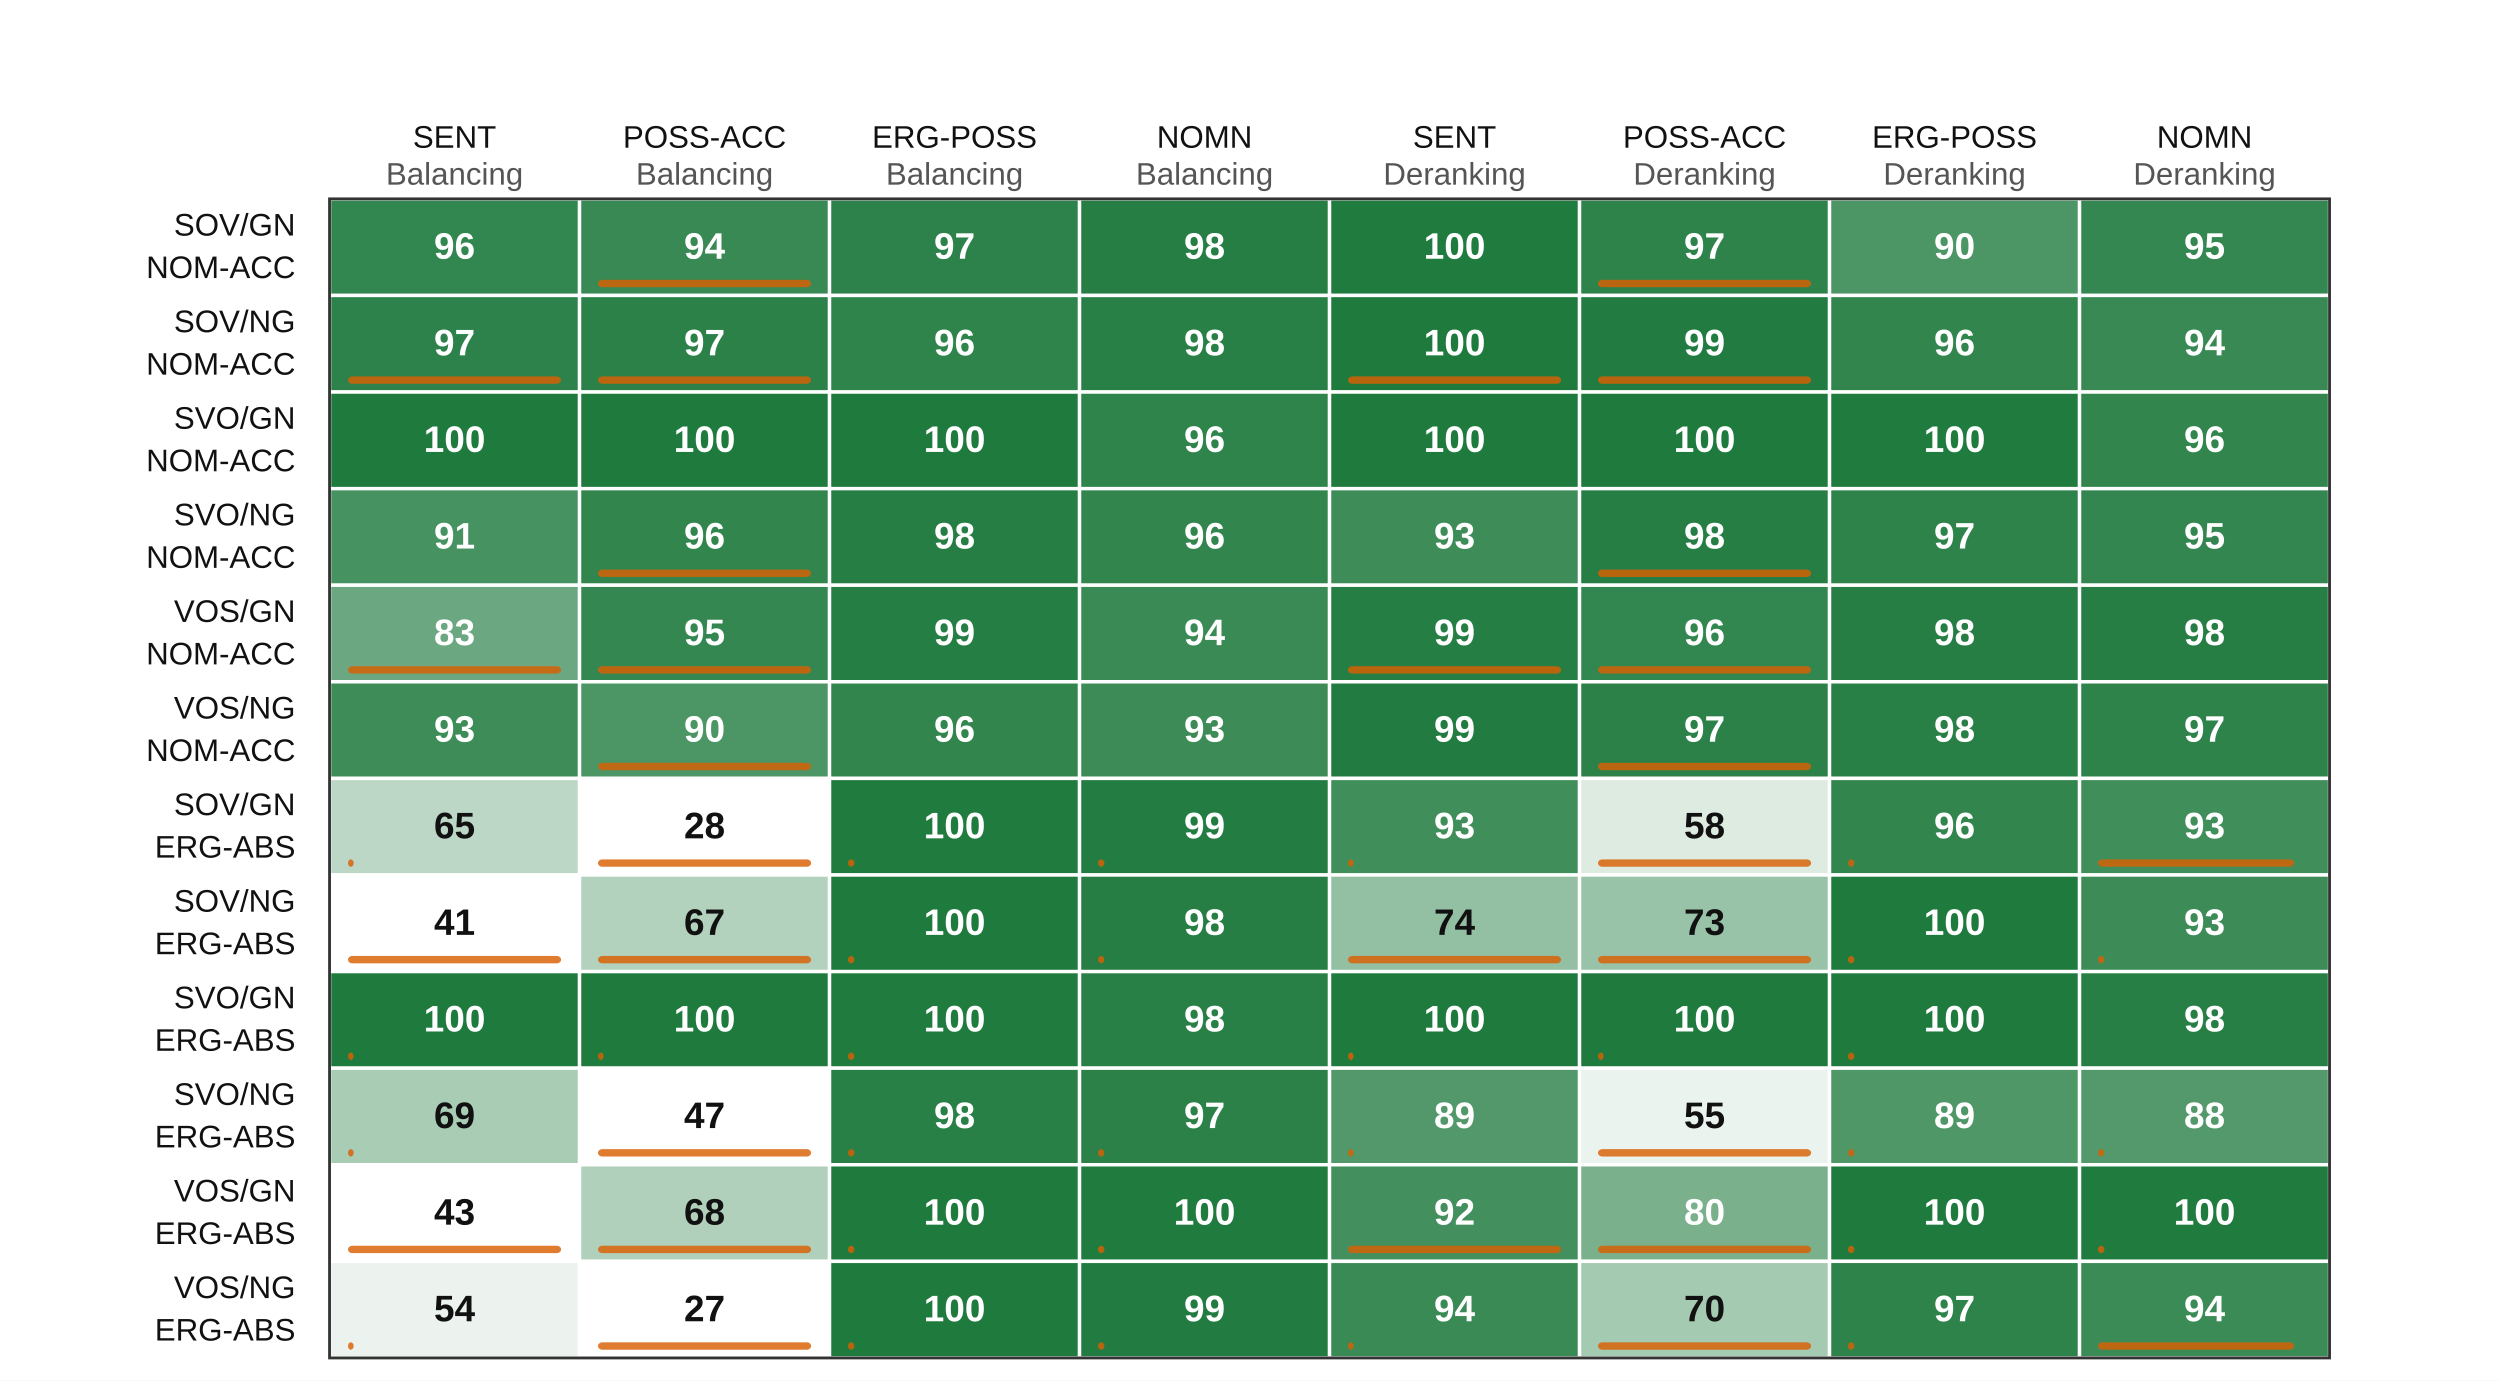
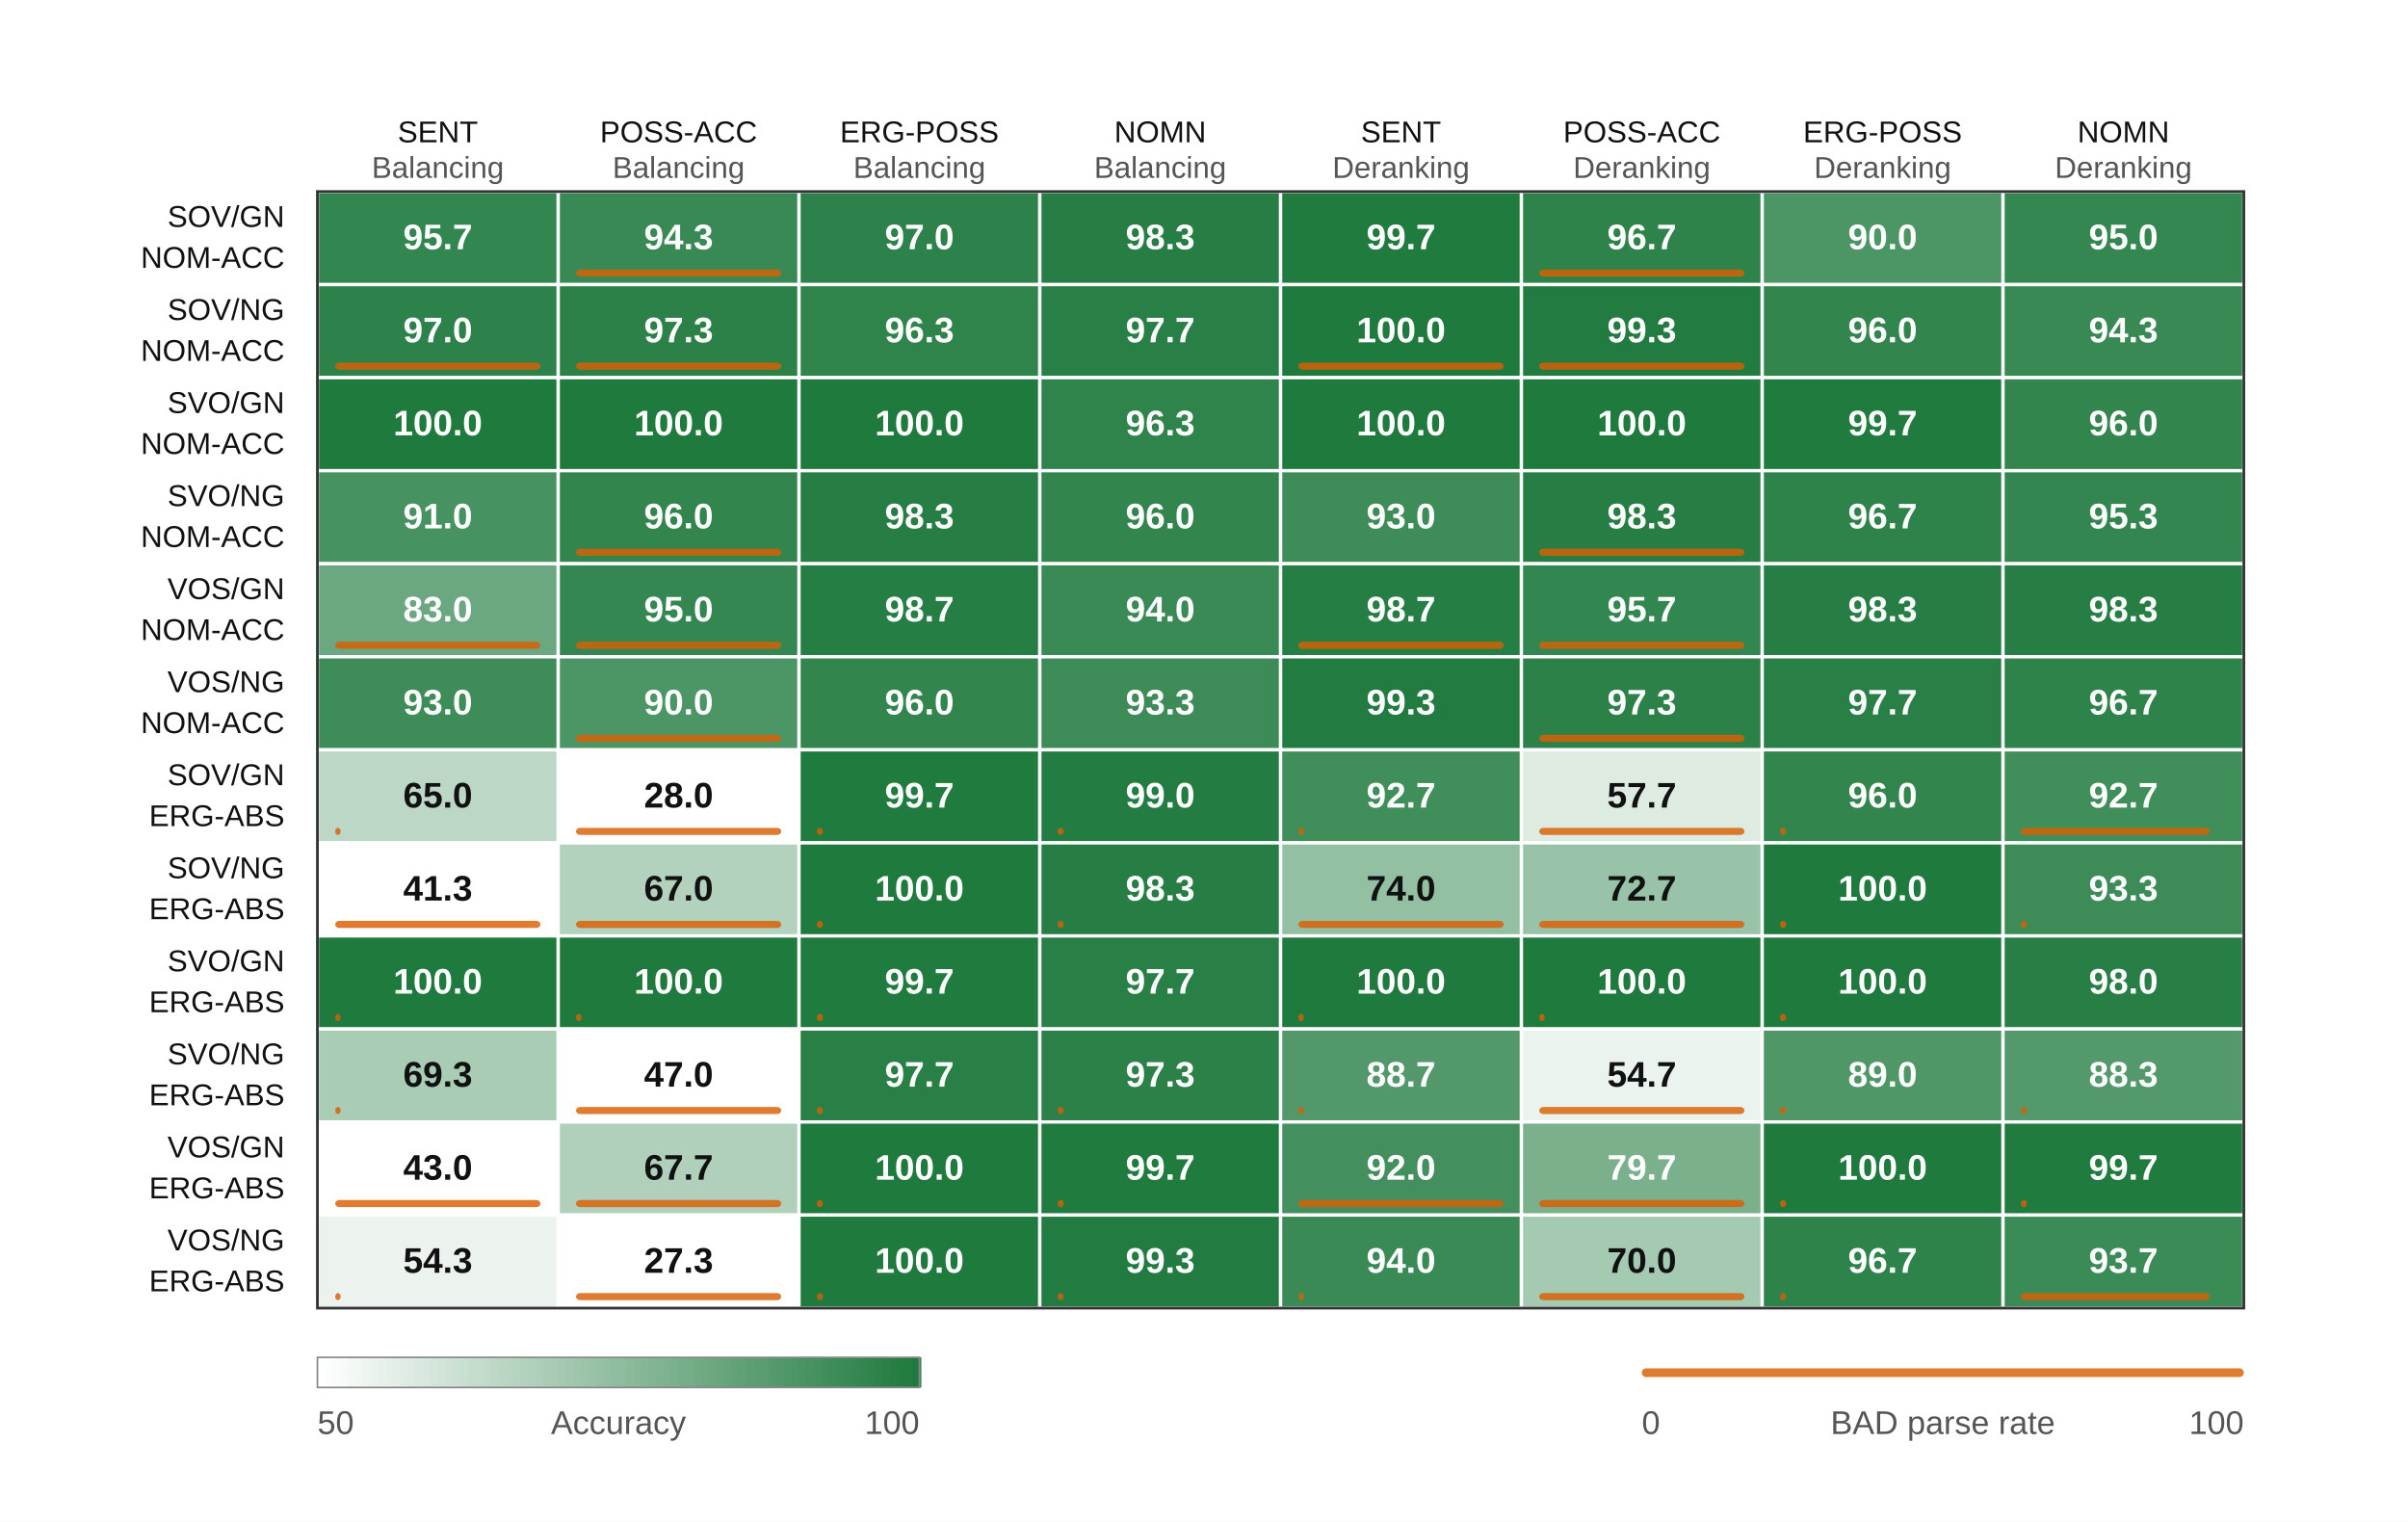
- <svg xmlns="http://www.w3.org/2000/svg" width="880" height="486" viewBox="0 0 880 486">
+ <svg xmlns="http://www.w3.org/2000/svg" width="880" height="556" viewBox="0 0 880 556">
  <defs>
    <style>text{font-family:Arial,Helvetica,sans-serif}.lab{font-size:11px;fill:#111}.num{font-size:13px;font-weight:700}.small{font-size:12px;fill:#555}.comp{font-size:11px;fill:#555}</style>
  </defs>
-   <rect x="0" y="0" width="880" height="486" fill="#fff" />
+   <rect x="0" y="0" width="880" height="556" fill="#fff" />
  <text class="lab" x="160" y="52" text-anchor="middle">SENT</text>
  <text class="comp" x="160" y="65" text-anchor="middle">Balancing</text>
  <text class="lab" x="248" y="52" text-anchor="middle">POSS-ACC</text>
  <text class="comp" x="248" y="65" text-anchor="middle">Balancing</text>
  <text class="lab" x="336" y="52" text-anchor="middle">ERG-POSS</text>
  <text class="comp" x="336" y="65" text-anchor="middle">Balancing</text>
  <text class="lab" x="424" y="52" text-anchor="middle">NOMN</text>
  <text class="comp" x="424" y="65" text-anchor="middle">Balancing</text>
  <text class="lab" x="512" y="52" text-anchor="middle">SENT</text>
  <text class="comp" x="512" y="65" text-anchor="middle">Deranking</text>
  <text class="lab" x="600" y="52" text-anchor="middle">POSS-ACC</text>
  <text class="comp" x="600" y="65" text-anchor="middle">Deranking</text>
  <text class="lab" x="688" y="52" text-anchor="middle">ERG-POSS</text>
  <text class="comp" x="688" y="65" text-anchor="middle">Deranking</text>
  <text class="lab" x="776" y="52" text-anchor="middle">NOMN</text>
  <text class="comp" x="776" y="65" text-anchor="middle">Deranking</text>
  <text class="lab" x="104" y="82.92" text-anchor="end">SOV/GN</text>
  <text class="lab" x="104" y="97.88" text-anchor="end">NOM-ACC</text>
  <rect x="116" y="70" width="88" height="34" fill="#32864f" stroke="#fff" stroke-width="1.2" />
-   <text class="num" x="160" y="91.08" text-anchor="middle" fill="#fff">96</text>
+   <text class="num" x="160" y="91.08" text-anchor="middle" fill="#fff">95.7</text>
  <rect x="204" y="70" width="88" height="34" fill="#388954" stroke="#fff" stroke-width="1.2" />
-   <text class="num" x="248" y="91.08" text-anchor="middle" fill="#fff">94</text>
+   <text class="num" x="248" y="91.08" text-anchor="middle" fill="#fff">94.3</text>
  <rect x="210.5" y="98.5" width="75" height="2.6" rx="1.5" fill="#d95f02" opacity="0.82" />
  <rect x="292" y="70" width="88" height="34" fill="#2c824a" stroke="#fff" stroke-width="1.2" />
-   <text class="num" x="336" y="91.08" text-anchor="middle" fill="#fff">97</text>
+   <text class="num" x="336" y="91.08" text-anchor="middle" fill="#fff">97.0</text>
  <rect x="380" y="70" width="88" height="34" fill="#267e44" stroke="#fff" stroke-width="1.2" />
-   <text class="num" x="424" y="91.08" text-anchor="middle" fill="#fff">98</text>
+   <text class="num" x="424" y="91.08" text-anchor="middle" fill="#fff">98.3</text>
  <rect x="468" y="70" width="88" height="34" fill="#207b3f" stroke="#fff" stroke-width="1.2" />
-   <text class="num" x="512" y="91.08" text-anchor="middle" fill="#fff">100</text>
+   <text class="num" x="512" y="91.08" text-anchor="middle" fill="#fff">99.7</text>
  <rect x="556" y="70" width="88" height="34" fill="#2e834b" stroke="#fff" stroke-width="1.2" />
-   <text class="num" x="600" y="91.08" text-anchor="middle" fill="#fff">97</text>
+   <text class="num" x="600" y="91.08" text-anchor="middle" fill="#fff">96.7</text>
  <rect x="562.5" y="98.5" width="75" height="2.6" rx="1.5" fill="#d95f02" opacity="0.82" />
  <rect x="644" y="70" width="88" height="34" fill="#4c9565" stroke="#fff" stroke-width="1.2" />
-   <text class="num" x="688" y="91.08" text-anchor="middle" fill="#fff">90</text>
+   <text class="num" x="688" y="91.08" text-anchor="middle" fill="#fff">90.0</text>
  <rect x="732" y="70" width="88" height="34" fill="#358751" stroke="#fff" stroke-width="1.2" />
-   <text class="num" x="776" y="91.08" text-anchor="middle" fill="#fff">95</text>
+   <text class="num" x="776" y="91.08" text-anchor="middle" fill="#fff">95.0</text>
  <text class="lab" x="104" y="116.92" text-anchor="end">SOV/NG</text>
  <text class="lab" x="104" y="131.88" text-anchor="end">NOM-ACC</text>
  <rect x="116" y="104" width="88" height="34" fill="#2c824a" stroke="#fff" stroke-width="1.2" />
-   <text class="num" x="160" y="125.08" text-anchor="middle" fill="#fff">97</text>
+   <text class="num" x="160" y="125.08" text-anchor="middle" fill="#fff">97.0</text>
  <rect x="122.5" y="132.5" width="75" height="2.6" rx="1.5" fill="#d95f02" opacity="0.82" />
  <rect x="204" y="104" width="88" height="34" fill="#2b8148" stroke="#fff" stroke-width="1.2" />
-   <text class="num" x="248" y="125.08" text-anchor="middle" fill="#fff">97</text>
+   <text class="num" x="248" y="125.08" text-anchor="middle" fill="#fff">97.3</text>
  <rect x="210.5" y="132.5" width="75" height="2.6" rx="1.5" fill="#d95f02" opacity="0.82" />
  <rect x="292" y="104" width="88" height="34" fill="#2f844c" stroke="#fff" stroke-width="1.2" />
-   <text class="num" x="336" y="125.08" text-anchor="middle" fill="#fff">96</text>
+   <text class="num" x="336" y="125.08" text-anchor="middle" fill="#fff">96.3</text>
  <rect x="380" y="104" width="88" height="34" fill="#298047" stroke="#fff" stroke-width="1.2" />
-   <text class="num" x="424" y="125.08" text-anchor="middle" fill="#fff">98</text>
+   <text class="num" x="424" y="125.08" text-anchor="middle" fill="#fff">97.7</text>
  <rect x="468" y="104" width="88" height="34" fill="#1f7a3e" stroke="#fff" stroke-width="1.2" />
-   <text class="num" x="512" y="125.08" text-anchor="middle" fill="#fff">100</text>
+   <text class="num" x="512" y="125.08" text-anchor="middle" fill="#fff">100.0</text>
  <rect x="474.5" y="132.5" width="75" height="2.6" rx="1.5" fill="#d95f02" opacity="0.82" />
  <rect x="556" y="104" width="88" height="34" fill="#227c41" stroke="#fff" stroke-width="1.2" />
-   <text class="num" x="600" y="125.08" text-anchor="middle" fill="#fff">99</text>
+   <text class="num" x="600" y="125.08" text-anchor="middle" fill="#fff">99.3</text>
  <rect x="562.5" y="132.5" width="75" height="2.6" rx="1.5" fill="#d95f02" opacity="0.82" />
  <rect x="644" y="104" width="88" height="34" fill="#31854d" stroke="#fff" stroke-width="1.2" />
-   <text class="num" x="688" y="125.08" text-anchor="middle" fill="#fff">96</text>
+   <text class="num" x="688" y="125.08" text-anchor="middle" fill="#fff">96.0</text>
  <rect x="732" y="104" width="88" height="34" fill="#388954" stroke="#fff" stroke-width="1.2" />
-   <text class="num" x="776" y="125.08" text-anchor="middle" fill="#fff">94</text>
+   <text class="num" x="776" y="125.08" text-anchor="middle" fill="#fff">94.3</text>
  <text class="lab" x="104" y="150.92" text-anchor="end">SVO/GN</text>
  <text class="lab" x="104" y="165.88" text-anchor="end">NOM-ACC</text>
  <rect x="116" y="138" width="88" height="34" fill="#1f7a3e" stroke="#fff" stroke-width="1.2" />
-   <text class="num" x="160" y="159.08" text-anchor="middle" fill="#fff">100</text>
+   <text class="num" x="160" y="159.08" text-anchor="middle" fill="#fff">100.0</text>
  <rect x="204" y="138" width="88" height="34" fill="#1f7a3e" stroke="#fff" stroke-width="1.2" />
-   <text class="num" x="248" y="159.08" text-anchor="middle" fill="#fff">100</text>
+   <text class="num" x="248" y="159.08" text-anchor="middle" fill="#fff">100.0</text>
  <rect x="292" y="138" width="88" height="34" fill="#1f7a3e" stroke="#fff" stroke-width="1.2" />
-   <text class="num" x="336" y="159.08" text-anchor="middle" fill="#fff">100</text>
+   <text class="num" x="336" y="159.08" text-anchor="middle" fill="#fff">100.0</text>
  <rect x="380" y="138" width="88" height="34" fill="#2f844c" stroke="#fff" stroke-width="1.2" />
-   <text class="num" x="424" y="159.08" text-anchor="middle" fill="#fff">96</text>
+   <text class="num" x="424" y="159.08" text-anchor="middle" fill="#fff">96.3</text>
  <rect x="468" y="138" width="88" height="34" fill="#1f7a3e" stroke="#fff" stroke-width="1.2" />
-   <text class="num" x="512" y="159.08" text-anchor="middle" fill="#fff">100</text>
+   <text class="num" x="512" y="159.08" text-anchor="middle" fill="#fff">100.0</text>
  <rect x="556" y="138" width="88" height="34" fill="#1f7a3e" stroke="#fff" stroke-width="1.2" />
-   <text class="num" x="600" y="159.08" text-anchor="middle" fill="#fff">100</text>
+   <text class="num" x="600" y="159.08" text-anchor="middle" fill="#fff">100.0</text>
  <rect x="644" y="138" width="88" height="34" fill="#207b3f" stroke="#fff" stroke-width="1.2" />
-   <text class="num" x="688" y="159.08" text-anchor="middle" fill="#fff">100</text>
+   <text class="num" x="688" y="159.08" text-anchor="middle" fill="#fff">99.7</text>
  <rect x="732" y="138" width="88" height="34" fill="#31854d" stroke="#fff" stroke-width="1.2" />
-   <text class="num" x="776" y="159.08" text-anchor="middle" fill="#fff">96</text>
+   <text class="num" x="776" y="159.08" text-anchor="middle" fill="#fff">96.0</text>
  <text class="lab" x="104" y="184.92" text-anchor="end">SVO/NG</text>
  <text class="lab" x="104" y="199.88" text-anchor="end">NOM-ACC</text>
  <rect x="116" y="172" width="88" height="34" fill="#479261" stroke="#fff" stroke-width="1.2" />
-   <text class="num" x="160" y="193.08" text-anchor="middle" fill="#fff">91</text>
+   <text class="num" x="160" y="193.08" text-anchor="middle" fill="#fff">91.0</text>
  <rect x="204" y="172" width="88" height="34" fill="#31854d" stroke="#fff" stroke-width="1.2" />
-   <text class="num" x="248" y="193.08" text-anchor="middle" fill="#fff">96</text>
+   <text class="num" x="248" y="193.08" text-anchor="middle" fill="#fff">96.0</text>
  <rect x="210.5" y="200.5" width="75" height="2.6" rx="1.5" fill="#d95f02" opacity="0.82" />
  <rect x="292" y="172" width="88" height="34" fill="#267e44" stroke="#fff" stroke-width="1.2" />
-   <text class="num" x="336" y="193.08" text-anchor="middle" fill="#fff">98</text>
+   <text class="num" x="336" y="193.08" text-anchor="middle" fill="#fff">98.3</text>
  <rect x="380" y="172" width="88" height="34" fill="#31854d" stroke="#fff" stroke-width="1.2" />
-   <text class="num" x="424" y="193.08" text-anchor="middle" fill="#fff">96</text>
+   <text class="num" x="424" y="193.08" text-anchor="middle" fill="#fff">96.0</text>
  <rect x="468" y="172" width="88" height="34" fill="#3e8d59" stroke="#fff" stroke-width="1.2" />
-   <text class="num" x="512" y="193.08" text-anchor="middle" fill="#fff">93</text>
+   <text class="num" x="512" y="193.08" text-anchor="middle" fill="#fff">93.0</text>
  <rect x="556" y="172" width="88" height="34" fill="#267e44" stroke="#fff" stroke-width="1.2" />
-   <text class="num" x="600" y="193.08" text-anchor="middle" fill="#fff">98</text>
+   <text class="num" x="600" y="193.08" text-anchor="middle" fill="#fff">98.3</text>
  <rect x="562.5" y="200.5" width="75" height="2.6" rx="1.5" fill="#d95f02" opacity="0.82" />
  <rect x="644" y="172" width="88" height="34" fill="#2e834b" stroke="#fff" stroke-width="1.2" />
-   <text class="num" x="688" y="193.08" text-anchor="middle" fill="#fff">97</text>
+   <text class="num" x="688" y="193.08" text-anchor="middle" fill="#fff">96.7</text>
  <rect x="732" y="172" width="88" height="34" fill="#348650" stroke="#fff" stroke-width="1.2" />
-   <text class="num" x="776" y="193.08" text-anchor="middle" fill="#fff">95</text>
+   <text class="num" x="776" y="193.08" text-anchor="middle" fill="#fff">95.3</text>
  <text class="lab" x="104" y="218.92" text-anchor="end">VOS/GN</text>
  <text class="lab" x="104" y="233.88" text-anchor="end">NOM-ACC</text>
  <rect x="116" y="206" width="88" height="34" fill="#6ba780" stroke="#fff" stroke-width="1.2" />
-   <text class="num" x="160" y="227.08" text-anchor="middle" fill="#fff">83</text>
+   <text class="num" x="160" y="227.08" text-anchor="middle" fill="#fff">83.0</text>
  <rect x="122.5" y="234.5" width="75" height="2.6" rx="1.5" fill="#d95f02" opacity="0.82" />
  <rect x="204" y="206" width="88" height="34" fill="#358751" stroke="#fff" stroke-width="1.2" />
-   <text class="num" x="248" y="227.08" text-anchor="middle" fill="#fff">95</text>
+   <text class="num" x="248" y="227.08" text-anchor="middle" fill="#fff">95.0</text>
  <rect x="210.5" y="234.5" width="75" height="2.6" rx="1.5" fill="#d95f02" opacity="0.82" />
  <rect x="292" y="206" width="88" height="34" fill="#257e43" stroke="#fff" stroke-width="1.2" />
-   <text class="num" x="336" y="227.08" text-anchor="middle" fill="#fff">99</text>
+   <text class="num" x="336" y="227.08" text-anchor="middle" fill="#fff">98.7</text>
  <rect x="380" y="206" width="88" height="34" fill="#3a8a55" stroke="#fff" stroke-width="1.2" />
-   <text class="num" x="424" y="227.08" text-anchor="middle" fill="#fff">94</text>
+   <text class="num" x="424" y="227.08" text-anchor="middle" fill="#fff">94.0</text>
  <rect x="468" y="206" width="88" height="34" fill="#257e43" stroke="#fff" stroke-width="1.2" />
-   <text class="num" x="512" y="227.08" text-anchor="middle" fill="#fff">99</text>
+   <text class="num" x="512" y="227.08" text-anchor="middle" fill="#fff">98.7</text>
  <rect x="474.5" y="234.5" width="75" height="2.6" rx="1.5" fill="#d95f02" opacity="0.82" />
  <rect x="556" y="206" width="88" height="34" fill="#32864f" stroke="#fff" stroke-width="1.2" />
-   <text class="num" x="600" y="227.08" text-anchor="middle" fill="#fff">96</text>
+   <text class="num" x="600" y="227.08" text-anchor="middle" fill="#fff">95.7</text>
  <rect x="562.5" y="234.5" width="75" height="2.6" rx="1.5" fill="#d95f02" opacity="0.82" />
  <rect x="644" y="206" width="88" height="34" fill="#267e44" stroke="#fff" stroke-width="1.2" />
-   <text class="num" x="688" y="227.08" text-anchor="middle" fill="#fff">98</text>
+   <text class="num" x="688" y="227.08" text-anchor="middle" fill="#fff">98.3</text>
  <rect x="732" y="206" width="88" height="34" fill="#267e44" stroke="#fff" stroke-width="1.2" />
-   <text class="num" x="776" y="227.08" text-anchor="middle" fill="#fff">98</text>
+   <text class="num" x="776" y="227.08" text-anchor="middle" fill="#fff">98.3</text>
  <text class="lab" x="104" y="252.92" text-anchor="end">VOS/NG</text>
  <text class="lab" x="104" y="267.88" text-anchor="end">NOM-ACC</text>
  <rect x="116" y="240" width="88" height="34" fill="#3e8d59" stroke="#fff" stroke-width="1.2" />
-   <text class="num" x="160" y="261.08" text-anchor="middle" fill="#fff">93</text>
+   <text class="num" x="160" y="261.08" text-anchor="middle" fill="#fff">93.0</text>
  <rect x="204" y="240" width="88" height="34" fill="#4c9565" stroke="#fff" stroke-width="1.2" />
-   <text class="num" x="248" y="261.08" text-anchor="middle" fill="#fff">90</text>
+   <text class="num" x="248" y="261.08" text-anchor="middle" fill="#fff">90.0</text>
  <rect x="210.5" y="268.5" width="75" height="2.6" rx="1.5" fill="#d95f02" opacity="0.82" />
  <rect x="292" y="240" width="88" height="34" fill="#31854d" stroke="#fff" stroke-width="1.2" />
-   <text class="num" x="336" y="261.08" text-anchor="middle" fill="#fff">96</text>
+   <text class="num" x="336" y="261.08" text-anchor="middle" fill="#fff">96.0</text>
  <rect x="380" y="240" width="88" height="34" fill="#3d8c58" stroke="#fff" stroke-width="1.2" />
-   <text class="num" x="424" y="261.08" text-anchor="middle" fill="#fff">93</text>
+   <text class="num" x="424" y="261.08" text-anchor="middle" fill="#fff">93.3</text>
  <rect x="468" y="240" width="88" height="34" fill="#227c41" stroke="#fff" stroke-width="1.2" />
-   <text class="num" x="512" y="261.08" text-anchor="middle" fill="#fff">99</text>
+   <text class="num" x="512" y="261.08" text-anchor="middle" fill="#fff">99.3</text>
  <rect x="556" y="240" width="88" height="34" fill="#2b8148" stroke="#fff" stroke-width="1.2" />
-   <text class="num" x="600" y="261.08" text-anchor="middle" fill="#fff">97</text>
+   <text class="num" x="600" y="261.08" text-anchor="middle" fill="#fff">97.3</text>
  <rect x="562.5" y="268.5" width="75" height="2.6" rx="1.5" fill="#d95f02" opacity="0.82" />
  <rect x="644" y="240" width="88" height="34" fill="#298047" stroke="#fff" stroke-width="1.2" />
-   <text class="num" x="688" y="261.08" text-anchor="middle" fill="#fff">98</text>
+   <text class="num" x="688" y="261.08" text-anchor="middle" fill="#fff">97.7</text>
  <rect x="732" y="240" width="88" height="34" fill="#2e834b" stroke="#fff" stroke-width="1.2" />
-   <text class="num" x="776" y="261.08" text-anchor="middle" fill="#fff">97</text>
+   <text class="num" x="776" y="261.08" text-anchor="middle" fill="#fff">96.7</text>
  <text class="lab" x="104" y="286.92" text-anchor="end">SOV/GN</text>
  <text class="lab" x="104" y="301.88" text-anchor="end">ERG-ABS</text>
  <rect x="116" y="274" width="88" height="34" fill="#bcd7c5" stroke="#fff" stroke-width="1.2" />
-   <text class="num" x="160" y="295.08" text-anchor="middle" fill="#111">65</text>
+   <text class="num" x="160" y="295.08" text-anchor="middle" fill="#111">65.0</text>
  <rect x="122.5" y="302.5" width="2" height="2.6" rx="1.5" fill="#d95f02" opacity="0.82" />
  <rect x="204" y="274" width="88" height="34" fill="#ffffff" stroke="#fff" stroke-width="1.2" />
-   <text class="num" x="248" y="295.08" text-anchor="middle" fill="#111">28</text>
+   <text class="num" x="248" y="295.08" text-anchor="middle" fill="#111">28.0</text>
  <rect x="210.5" y="302.5" width="75" height="2.6" rx="1.5" fill="#d95f02" opacity="0.82" />
  <rect x="292" y="274" width="88" height="34" fill="#207b3f" stroke="#fff" stroke-width="1.2" />
-   <text class="num" x="336" y="295.08" text-anchor="middle" fill="#fff">100</text>
+   <text class="num" x="336" y="295.08" text-anchor="middle" fill="#fff">99.7</text>
  <rect x="298.5" y="302.5" width="2.25" height="2.6" rx="1.5" fill="#d95f02" opacity="0.82" />
  <rect x="380" y="274" width="88" height="34" fill="#237d42" stroke="#fff" stroke-width="1.2" />
-   <text class="num" x="424" y="295.08" text-anchor="middle" fill="#fff">99</text>
+   <text class="num" x="424" y="295.08" text-anchor="middle" fill="#fff">99.0</text>
  <rect x="386.5" y="302.5" width="2.25" height="2.6" rx="1.5" fill="#d95f02" opacity="0.82" />
  <rect x="468" y="274" width="88" height="34" fill="#408e5a" stroke="#fff" stroke-width="1.2" />
-   <text class="num" x="512" y="295.08" text-anchor="middle" fill="#fff">93</text>
+   <text class="num" x="512" y="295.08" text-anchor="middle" fill="#fff">92.7</text>
  <rect x="474.5" y="302.5" width="2" height="2.6" rx="1.5" fill="#d95f02" opacity="0.82" />
  <rect x="556" y="274" width="88" height="34" fill="#ddebe1" stroke="#fff" stroke-width="1.2" />
-   <text class="num" x="600" y="295.08" text-anchor="middle" fill="#111">58</text>
+   <text class="num" x="600" y="295.08" text-anchor="middle" fill="#111">57.7</text>
  <rect x="562.5" y="302.5" width="75" height="2.6" rx="1.5" fill="#d95f02" opacity="0.82" />
  <rect x="644" y="274" width="88" height="34" fill="#31854d" stroke="#fff" stroke-width="1.2" />
-   <text class="num" x="688" y="295.08" text-anchor="middle" fill="#fff">96</text>
+   <text class="num" x="688" y="295.08" text-anchor="middle" fill="#fff">96.0</text>
  <rect x="650.5" y="302.5" width="2.25" height="2.6" rx="1.5" fill="#d95f02" opacity="0.82" />
  <rect x="732" y="274" width="88" height="34" fill="#408e5a" stroke="#fff" stroke-width="1.2" />
-   <text class="num" x="776" y="295.08" text-anchor="middle" fill="#fff">93</text>
+   <text class="num" x="776" y="295.08" text-anchor="middle" fill="#fff">92.7</text>
  <rect x="738.5" y="302.5" width="69" height="2.6" rx="1.5" fill="#d95f02" opacity="0.82" />
  <text class="lab" x="104" y="320.92" text-anchor="end">SOV/NG</text>
  <text class="lab" x="104" y="335.88" text-anchor="end">ERG-ABS</text>
  <rect x="116" y="308" width="88" height="34" fill="#ffffff" stroke="#fff" stroke-width="1.2" />
-   <text class="num" x="160" y="329.08" text-anchor="middle" fill="#111">41</text>
+   <text class="num" x="160" y="329.08" text-anchor="middle" fill="#111">41.3</text>
  <rect x="122.5" y="336.5" width="75" height="2.6" rx="1.5" fill="#d95f02" opacity="0.82" />
  <rect x="204" y="308" width="88" height="34" fill="#b3d2bd" stroke="#fff" stroke-width="1.2" />
-   <text class="num" x="248" y="329.08" text-anchor="middle" fill="#111">67</text>
+   <text class="num" x="248" y="329.08" text-anchor="middle" fill="#111">67.0</text>
  <rect x="210.5" y="336.5" width="75" height="2.6" rx="1.5" fill="#d95f02" opacity="0.82" />
  <rect x="292" y="308" width="88" height="34" fill="#1f7a3e" stroke="#fff" stroke-width="1.2" />
-   <text class="num" x="336" y="329.08" text-anchor="middle" fill="#fff">100</text>
+   <text class="num" x="336" y="329.08" text-anchor="middle" fill="#fff">100.0</text>
  <rect x="298.5" y="336.5" width="2.25" height="2.6" rx="1.5" fill="#d95f02" opacity="0.82" />
  <rect x="380" y="308" width="88" height="34" fill="#267e44" stroke="#fff" stroke-width="1.2" />
-   <text class="num" x="424" y="329.08" text-anchor="middle" fill="#fff">98</text>
+   <text class="num" x="424" y="329.08" text-anchor="middle" fill="#fff">98.3</text>
  <rect x="386.5" y="336.5" width="2.25" height="2.6" rx="1.5" fill="#d95f02" opacity="0.82" />
  <rect x="468" y="308" width="88" height="34" fill="#93bfa2" stroke="#fff" stroke-width="1.2" />
-   <text class="num" x="512" y="329.08" text-anchor="middle" fill="#111">74</text>
+   <text class="num" x="512" y="329.08" text-anchor="middle" fill="#111">74.0</text>
  <rect x="474.5" y="336.5" width="75" height="2.6" rx="1.5" fill="#d95f02" opacity="0.82" />
  <rect x="556" y="308" width="88" height="34" fill="#99c3a8" stroke="#fff" stroke-width="1.2" />
-   <text class="num" x="600" y="329.08" text-anchor="middle" fill="#111">73</text>
+   <text class="num" x="600" y="329.08" text-anchor="middle" fill="#111">72.7</text>
  <rect x="562.5" y="336.5" width="75" height="2.6" rx="1.5" fill="#d95f02" opacity="0.82" />
  <rect x="644" y="308" width="88" height="34" fill="#1f7a3e" stroke="#fff" stroke-width="1.2" />
-   <text class="num" x="688" y="329.08" text-anchor="middle" fill="#fff">100</text>
+   <text class="num" x="688" y="329.08" text-anchor="middle" fill="#fff">100.0</text>
  <rect x="650.5" y="336.5" width="2.25" height="2.6" rx="1.5" fill="#d95f02" opacity="0.82" />
  <rect x="732" y="308" width="88" height="34" fill="#3d8c58" stroke="#fff" stroke-width="1.2" />
-   <text class="num" x="776" y="329.08" text-anchor="middle" fill="#fff">93</text>
+   <text class="num" x="776" y="329.08" text-anchor="middle" fill="#fff">93.3</text>
  <rect x="738.5" y="336.5" width="2.25" height="2.6" rx="1.5" fill="#d95f02" opacity="0.82" />
  <text class="lab" x="104" y="354.92" text-anchor="end">SVO/GN</text>
  <text class="lab" x="104" y="369.88" text-anchor="end">ERG-ABS</text>
  <rect x="116" y="342" width="88" height="34" fill="#1f7a3e" stroke="#fff" stroke-width="1.2" />
-   <text class="num" x="160" y="363.08" text-anchor="middle" fill="#fff">100</text>
+   <text class="num" x="160" y="363.08" text-anchor="middle" fill="#fff">100.0</text>
  <rect x="122.5" y="370.5" width="2" height="2.6" rx="1.5" fill="#d95f02" opacity="0.82" />
  <rect x="204" y="342" width="88" height="34" fill="#1f7a3e" stroke="#fff" stroke-width="1.2" />
-   <text class="num" x="248" y="363.08" text-anchor="middle" fill="#fff">100</text>
+   <text class="num" x="248" y="363.08" text-anchor="middle" fill="#fff">100.0</text>
  <rect x="210.5" y="370.5" width="2" height="2.6" rx="1.5" fill="#d95f02" opacity="0.82" />
  <rect x="292" y="342" width="88" height="34" fill="#207b3f" stroke="#fff" stroke-width="1.2" />
-   <text class="num" x="336" y="363.08" text-anchor="middle" fill="#fff">100</text>
+   <text class="num" x="336" y="363.08" text-anchor="middle" fill="#fff">99.7</text>
  <rect x="298.5" y="370.5" width="2.25" height="2.6" rx="1.5" fill="#d95f02" opacity="0.82" />
  <rect x="380" y="342" width="88" height="34" fill="#298047" stroke="#fff" stroke-width="1.2" />
-   <text class="num" x="424" y="363.08" text-anchor="middle" fill="#fff">98</text>
+   <text class="num" x="424" y="363.08" text-anchor="middle" fill="#fff">97.7</text>
  <rect x="468" y="342" width="88" height="34" fill="#1f7a3e" stroke="#fff" stroke-width="1.2" />
-   <text class="num" x="512" y="363.08" text-anchor="middle" fill="#fff">100</text>
+   <text class="num" x="512" y="363.08" text-anchor="middle" fill="#fff">100.0</text>
  <rect x="474.5" y="370.5" width="2" height="2.6" rx="1.5" fill="#d95f02" opacity="0.82" />
  <rect x="556" y="342" width="88" height="34" fill="#1f7a3e" stroke="#fff" stroke-width="1.2" />
-   <text class="num" x="600" y="363.08" text-anchor="middle" fill="#fff">100</text>
+   <text class="num" x="600" y="363.08" text-anchor="middle" fill="#fff">100.0</text>
  <rect x="562.5" y="370.5" width="2" height="2.6" rx="1.5" fill="#d95f02" opacity="0.82" />
  <rect x="644" y="342" width="88" height="34" fill="#1f7a3e" stroke="#fff" stroke-width="1.2" />
-   <text class="num" x="688" y="363.08" text-anchor="middle" fill="#fff">100</text>
+   <text class="num" x="688" y="363.08" text-anchor="middle" fill="#fff">100.0</text>
  <rect x="650.5" y="370.5" width="2.25" height="2.6" rx="1.5" fill="#d95f02" opacity="0.82" />
  <rect x="732" y="342" width="88" height="34" fill="#287f46" stroke="#fff" stroke-width="1.2" />
-   <text class="num" x="776" y="363.08" text-anchor="middle" fill="#fff">98</text>
+   <text class="num" x="776" y="363.08" text-anchor="middle" fill="#fff">98.0</text>
  <text class="lab" x="104" y="388.92" text-anchor="end">SVO/NG</text>
  <text class="lab" x="104" y="403.88" text-anchor="end">ERG-ABS</text>
  <rect x="116" y="376" width="88" height="34" fill="#a8ccb4" stroke="#fff" stroke-width="1.2" />
-   <text class="num" x="160" y="397.08" text-anchor="middle" fill="#111">69</text>
+   <text class="num" x="160" y="397.08" text-anchor="middle" fill="#111">69.3</text>
  <rect x="122.5" y="404.5" width="2" height="2.6" rx="1.5" fill="#d95f02" opacity="0.82" />
  <rect x="204" y="376" width="88" height="34" fill="#ffffff" stroke="#fff" stroke-width="1.2" />
-   <text class="num" x="248" y="397.08" text-anchor="middle" fill="#111">47</text>
+   <text class="num" x="248" y="397.08" text-anchor="middle" fill="#111">47.0</text>
  <rect x="210.5" y="404.5" width="75" height="2.6" rx="1.5" fill="#d95f02" opacity="0.82" />
  <rect x="292" y="376" width="88" height="34" fill="#298047" stroke="#fff" stroke-width="1.2" />
-   <text class="num" x="336" y="397.08" text-anchor="middle" fill="#fff">98</text>
+   <text class="num" x="336" y="397.08" text-anchor="middle" fill="#fff">97.7</text>
  <rect x="298.5" y="404.5" width="2.25" height="2.6" rx="1.5" fill="#d95f02" opacity="0.82" />
  <rect x="380" y="376" width="88" height="34" fill="#2b8148" stroke="#fff" stroke-width="1.2" />
-   <text class="num" x="424" y="397.08" text-anchor="middle" fill="#fff">97</text>
+   <text class="num" x="424" y="397.08" text-anchor="middle" fill="#fff">97.3</text>
  <rect x="386.5" y="404.5" width="2.25" height="2.6" rx="1.5" fill="#d95f02" opacity="0.82" />
  <rect x="468" y="376" width="88" height="34" fill="#52986a" stroke="#fff" stroke-width="1.2" />
-   <text class="num" x="512" y="397.08" text-anchor="middle" fill="#fff">89</text>
+   <text class="num" x="512" y="397.08" text-anchor="middle" fill="#fff">88.7</text>
  <rect x="474.5" y="404.5" width="2" height="2.6" rx="1.5" fill="#d95f02" opacity="0.82" />
  <rect x="556" y="376" width="88" height="34" fill="#eaf3ed" stroke="#fff" stroke-width="1.2" />
-   <text class="num" x="600" y="397.08" text-anchor="middle" fill="#111">55</text>
+   <text class="num" x="600" y="397.08" text-anchor="middle" fill="#111">54.7</text>
  <rect x="562.5" y="404.5" width="75" height="2.6" rx="1.5" fill="#d95f02" opacity="0.82" />
  <rect x="644" y="376" width="88" height="34" fill="#509768" stroke="#fff" stroke-width="1.2" />
-   <text class="num" x="688" y="397.08" text-anchor="middle" fill="#fff">89</text>
+   <text class="num" x="688" y="397.08" text-anchor="middle" fill="#fff">89.0</text>
  <rect x="650.5" y="404.5" width="2.25" height="2.6" rx="1.5" fill="#d95f02" opacity="0.82" />
  <rect x="732" y="376" width="88" height="34" fill="#53996b" stroke="#fff" stroke-width="1.2" />
-   <text class="num" x="776" y="397.08" text-anchor="middle" fill="#fff">88</text>
+   <text class="num" x="776" y="397.08" text-anchor="middle" fill="#fff">88.3</text>
  <rect x="738.5" y="404.5" width="2.25" height="2.6" rx="1.5" fill="#d95f02" opacity="0.82" />
  <text class="lab" x="104" y="422.92" text-anchor="end">VOS/GN</text>
  <text class="lab" x="104" y="437.88" text-anchor="end">ERG-ABS</text>
  <rect x="116" y="410" width="88" height="34" fill="#ffffff" stroke="#fff" stroke-width="1.2" />
-   <text class="num" x="160" y="431.08" text-anchor="middle" fill="#111">43</text>
+   <text class="num" x="160" y="431.08" text-anchor="middle" fill="#111">43.0</text>
  <rect x="122.5" y="438.5" width="75" height="2.6" rx="1.5" fill="#d95f02" opacity="0.82" />
  <rect x="204" y="410" width="88" height="34" fill="#b0d0bb" stroke="#fff" stroke-width="1.2" />
-   <text class="num" x="248" y="431.08" text-anchor="middle" fill="#111">68</text>
+   <text class="num" x="248" y="431.08" text-anchor="middle" fill="#111">67.7</text>
  <rect x="210.5" y="438.5" width="75" height="2.6" rx="1.5" fill="#d95f02" opacity="0.82" />
  <rect x="292" y="410" width="88" height="34" fill="#1f7a3e" stroke="#fff" stroke-width="1.2" />
-   <text class="num" x="336" y="431.08" text-anchor="middle" fill="#fff">100</text>
+   <text class="num" x="336" y="431.08" text-anchor="middle" fill="#fff">100.0</text>
  <rect x="298.5" y="438.5" width="2.25" height="2.6" rx="1.5" fill="#d95f02" opacity="0.82" />
  <rect x="380" y="410" width="88" height="34" fill="#207b3f" stroke="#fff" stroke-width="1.2" />
-   <text class="num" x="424" y="431.08" text-anchor="middle" fill="#fff">100</text>
+   <text class="num" x="424" y="431.08" text-anchor="middle" fill="#fff">99.7</text>
  <rect x="386.5" y="438.5" width="2.25" height="2.6" rx="1.5" fill="#d95f02" opacity="0.82" />
  <rect x="468" y="410" width="88" height="34" fill="#438f5d" stroke="#fff" stroke-width="1.2" />
-   <text class="num" x="512" y="431.08" text-anchor="middle" fill="#fff">92</text>
+   <text class="num" x="512" y="431.08" text-anchor="middle" fill="#fff">92.0</text>
  <rect x="474.5" y="438.5" width="75" height="2.6" rx="1.5" fill="#d95f02" opacity="0.82" />
  <rect x="556" y="410" width="88" height="34" fill="#7ab08c" stroke="#fff" stroke-width="1.2" />
-   <text class="num" x="600" y="431.08" text-anchor="middle" fill="#fff">80</text>
+   <text class="num" x="600" y="431.08" text-anchor="middle" fill="#fff">79.7</text>
  <rect x="562.5" y="438.5" width="75" height="2.6" rx="1.5" fill="#d95f02" opacity="0.82" />
  <rect x="644" y="410" width="88" height="34" fill="#1f7a3e" stroke="#fff" stroke-width="1.2" />
-   <text class="num" x="688" y="431.08" text-anchor="middle" fill="#fff">100</text>
+   <text class="num" x="688" y="431.08" text-anchor="middle" fill="#fff">100.0</text>
  <rect x="650.5" y="438.5" width="2.25" height="2.6" rx="1.5" fill="#d95f02" opacity="0.82" />
  <rect x="732" y="410" width="88" height="34" fill="#207b3f" stroke="#fff" stroke-width="1.2" />
-   <text class="num" x="776" y="431.08" text-anchor="middle" fill="#fff">100</text>
+   <text class="num" x="776" y="431.08" text-anchor="middle" fill="#fff">99.7</text>
  <rect x="738.5" y="438.5" width="2.25" height="2.6" rx="1.5" fill="#d95f02" opacity="0.82" />
  <text class="lab" x="104" y="456.92" text-anchor="end">VOS/NG</text>
  <text class="lab" x="104" y="471.88" text-anchor="end">ERG-ABS</text>
  <rect x="116" y="444" width="88" height="34" fill="#ecf3ee" stroke="#fff" stroke-width="1.2" />
-   <text class="num" x="160" y="465.08" text-anchor="middle" fill="#111">54</text>
+   <text class="num" x="160" y="465.08" text-anchor="middle" fill="#111">54.3</text>
  <rect x="122.5" y="472.5" width="2" height="2.6" rx="1.5" fill="#d95f02" opacity="0.82" />
  <rect x="204" y="444" width="88" height="34" fill="#ffffff" stroke="#fff" stroke-width="1.2" />
-   <text class="num" x="248" y="465.08" text-anchor="middle" fill="#111">27</text>
+   <text class="num" x="248" y="465.08" text-anchor="middle" fill="#111">27.3</text>
  <rect x="210.5" y="472.5" width="75" height="2.6" rx="1.5" fill="#d95f02" opacity="0.82" />
  <rect x="292" y="444" width="88" height="34" fill="#1f7a3e" stroke="#fff" stroke-width="1.2" />
-   <text class="num" x="336" y="465.08" text-anchor="middle" fill="#fff">100</text>
+   <text class="num" x="336" y="465.08" text-anchor="middle" fill="#fff">100.0</text>
  <rect x="298.5" y="472.5" width="2.25" height="2.6" rx="1.5" fill="#d95f02" opacity="0.82" />
  <rect x="380" y="444" width="88" height="34" fill="#227c41" stroke="#fff" stroke-width="1.2" />
-   <text class="num" x="424" y="465.08" text-anchor="middle" fill="#fff">99</text>
+   <text class="num" x="424" y="465.08" text-anchor="middle" fill="#fff">99.3</text>
  <rect x="386.5" y="472.5" width="2.25" height="2.6" rx="1.5" fill="#d95f02" opacity="0.82" />
  <rect x="468" y="444" width="88" height="34" fill="#3a8a55" stroke="#fff" stroke-width="1.2" />
-   <text class="num" x="512" y="465.08" text-anchor="middle" fill="#fff">94</text>
+   <text class="num" x="512" y="465.08" text-anchor="middle" fill="#fff">94.0</text>
  <rect x="474.5" y="472.5" width="2" height="2.6" rx="1.5" fill="#d95f02" opacity="0.82" />
  <rect x="556" y="444" width="88" height="34" fill="#a5cab2" stroke="#fff" stroke-width="1.2" />
-   <text class="num" x="600" y="465.08" text-anchor="middle" fill="#111">70</text>
+   <text class="num" x="600" y="465.08" text-anchor="middle" fill="#111">70.0</text>
  <rect x="562.5" y="472.5" width="75" height="2.6" rx="1.5" fill="#d95f02" opacity="0.82" />
  <rect x="644" y="444" width="88" height="34" fill="#2e834b" stroke="#fff" stroke-width="1.2" />
-   <text class="num" x="688" y="465.08" text-anchor="middle" fill="#fff">97</text>
+   <text class="num" x="688" y="465.08" text-anchor="middle" fill="#fff">96.7</text>
  <rect x="650.5" y="472.5" width="2.25" height="2.6" rx="1.5" fill="#d95f02" opacity="0.82" />
  <rect x="732" y="444" width="88" height="34" fill="#3b8b56" stroke="#fff" stroke-width="1.2" />
-   <text class="num" x="776" y="465.08" text-anchor="middle" fill="#fff">94</text>
+   <text class="num" x="776" y="465.08" text-anchor="middle" fill="#fff">93.7</text>
  <rect x="738.5" y="472.5" width="69" height="2.6" rx="1.5" fill="#d95f02" opacity="0.82" />
  <rect x="116" y="70" width="704" height="408" fill="none" stroke="#333" stroke-width="1" />
+   <rect x="116" y="496" width="3.45" height="11" fill="#ffffff" />
+   <rect x="118.75" y="496" width="3.45" height="11" fill="#fcfdfd" />
+   <rect x="121.5" y="496" width="3.45" height="11" fill="#f9fcfa" />
+   <rect x="124.25" y="496" width="3.45" height="11" fill="#f6faf8" />
+   <rect x="127" y="496" width="3.45" height="11" fill="#f4f8f5" />
+   <rect x="129.75" y="496" width="3.45" height="11" fill="#f1f7f3" />
+   <rect x="132.5" y="496" width="3.45" height="11" fill="#eef5f0" />
+   <rect x="135.25" y="496" width="3.45" height="11" fill="#ebf3ee" />
+   <rect x="138" y="496" width="3.45" height="11" fill="#e8f2eb" />
+   <rect x="140.75" y="496" width="3.45" height="11" fill="#e5f0e9" />
+   <rect x="143.5" y="496" width="3.45" height="11" fill="#e3eee7" />
+   <rect x="146.25" y="496" width="3.45" height="11" fill="#e0ece4" />
+   <rect x="149" y="496" width="3.45" height="11" fill="#ddebe2" />
+   <rect x="151.75" y="496" width="3.45" height="11" fill="#dae9df" />
+   <rect x="154.5" y="496" width="3.45" height="11" fill="#d7e7dd" />
+   <rect x="157.25" y="496" width="3.45" height="11" fill="#d4e6da" />
+   <rect x="160" y="496" width="3.45" height="11" fill="#d2e4d8" />
+   <rect x="162.75" y="496" width="3.45" height="11" fill="#cfe2d5" />
+   <rect x="165.5" y="496" width="3.45" height="11" fill="#cce1d3" />
+   <rect x="168.25" y="496" width="3.45" height="11" fill="#c9dfd1" />
+   <rect x="171" y="496" width="3.45" height="11" fill="#c6ddce" />
+   <rect x="173.75" y="496" width="3.45" height="11" fill="#c3dccc" />
+   <rect x="176.5" y="496" width="3.45" height="11" fill="#c1dac9" />
+   <rect x="179.25" y="496" width="3.45" height="11" fill="#bed8c7" />
+   <rect x="182" y="496" width="3.45" height="11" fill="#bbd7c4" />
+   <rect x="184.75" y="496" width="3.45" height="11" fill="#b8d5c2" />
+   <rect x="187.5" y="496" width="3.45" height="11" fill="#b5d3bf" />
+   <rect x="190.25" y="496" width="3.45" height="11" fill="#b2d2bd" />
+   <rect x="193" y="496" width="3.45" height="11" fill="#b0d0bb" />
+   <rect x="195.75" y="496" width="3.45" height="11" fill="#adceb8" />
+   <rect x="198.5" y="496" width="3.45" height="11" fill="#aaccb6" />
+   <rect x="201.25" y="496" width="3.45" height="11" fill="#a7cbb3" />
+   <rect x="204" y="496" width="3.45" height="11" fill="#a4c9b1" />
+   <rect x="206.75" y="496" width="3.45" height="11" fill="#a1c7ae" />
+   <rect x="209.5" y="496" width="3.45" height="11" fill="#9fc6ac" />
+   <rect x="212.25" y="496" width="3.45" height="11" fill="#9cc4a9" />
+   <rect x="215" y="496" width="3.45" height="11" fill="#99c2a7" />
+   <rect x="217.75" y="496" width="3.45" height="11" fill="#96c1a5" />
+   <rect x="220.5" y="496" width="3.45" height="11" fill="#93bfa2" />
+   <rect x="223.25" y="496" width="3.45" height="11" fill="#90bda0" />
+   <rect x="226" y="496" width="3.45" height="11" fill="#8ebc9d" />
+   <rect x="228.75" y="496" width="3.45" height="11" fill="#8bba9b" />
+   <rect x="231.5" y="496" width="3.45" height="11" fill="#88b898" />
+   <rect x="234.25" y="496" width="3.45" height="11" fill="#85b796" />
+   <rect x="237" y="496" width="3.45" height="11" fill="#82b594" />
+   <rect x="239.75" y="496" width="3.45" height="11" fill="#7fb391" />
+   <rect x="242.5" y="496" width="3.45" height="11" fill="#7db28f" />
+   <rect x="245.25" y="496" width="3.45" height="11" fill="#7ab08c" />
+   <rect x="248" y="496" width="3.45" height="11" fill="#77ae8a" />
+   <rect x="250.75" y="496" width="3.45" height="11" fill="#74ad87" />
+   <rect x="253.5" y="496" width="3.45" height="11" fill="#71ab85" />
+   <rect x="256.25" y="496" width="3.45" height="11" fill="#6ea982" />
+   <rect x="259" y="496" width="3.45" height="11" fill="#6ca780" />
+   <rect x="261.75" y="496" width="3.45" height="11" fill="#69a67e" />
+   <rect x="264.5" y="496" width="3.45" height="11" fill="#66a47b" />
+   <rect x="267.25" y="496" width="3.45" height="11" fill="#63a279" />
+   <rect x="270" y="496" width="3.45" height="11" fill="#60a176" />
+   <rect x="272.75" y="496" width="3.45" height="11" fill="#5d9f74" />
+   <rect x="275.5" y="496" width="3.45" height="11" fill="#5b9d71" />
+   <rect x="278.25" y="496" width="3.45" height="11" fill="#589c6f" />
+   <rect x="281" y="496" width="3.45" height="11" fill="#559a6c" />
+   <rect x="283.75" y="496" width="3.45" height="11" fill="#52986a" />
+   <rect x="286.5" y="496" width="3.45" height="11" fill="#4f9768" />
+   <rect x="289.25" y="496" width="3.45" height="11" fill="#4c9565" />
+   <rect x="292" y="496" width="3.45" height="11" fill="#4a9363" />
+   <rect x="294.75" y="496" width="3.45" height="11" fill="#479260" />
+   <rect x="297.5" y="496" width="3.45" height="11" fill="#44905e" />
+   <rect x="300.25" y="496" width="3.45" height="11" fill="#418e5b" />
+   <rect x="303" y="496" width="3.45" height="11" fill="#3e8d59" />
+   <rect x="305.75" y="496" width="3.45" height="11" fill="#3b8b56" />
+   <rect x="308.5" y="496" width="3.45" height="11" fill="#398954" />
+   <rect x="311.25" y="496" width="3.45" height="11" fill="#368752" />
+   <rect x="314" y="496" width="3.45" height="11" fill="#33864f" />
+   <rect x="316.75" y="496" width="3.45" height="11" fill="#30844d" />
+   <rect x="319.5" y="496" width="3.45" height="11" fill="#2d824a" />
+   <rect x="322.25" y="496" width="3.45" height="11" fill="#2a8148" />
+   <rect x="325" y="496" width="3.45" height="11" fill="#287f45" />
+   <rect x="327.75" y="496" width="3.45" height="11" fill="#257d43" />
+   <rect x="330.5" y="496" width="3.45" height="11" fill="#227c40" />
+   <rect x="333.25" y="496" width="3.45" height="11" fill="#1f7a3e" />
+   <rect x="116" y="496" width="220" height="11" fill="none" stroke="#888" stroke-width="0.6" />
+   <text class="small" x="116" y="524">50</text>
+   <text class="small" x="336" y="524" text-anchor="end">100</text>
+   <text class="small" x="226" y="524" text-anchor="middle">Accuracy</text>
+   <rect x="600" y="500" width="220" height="3.2" rx="1.6" fill="#d95f02" opacity="0.82" />
+   <text class="small" x="600" y="524">0</text>
+   <text class="small" x="820" y="524" text-anchor="end">100</text>
+   <text class="small" x="710" y="524" text-anchor="middle">BAD parse rate</text>
</svg>
